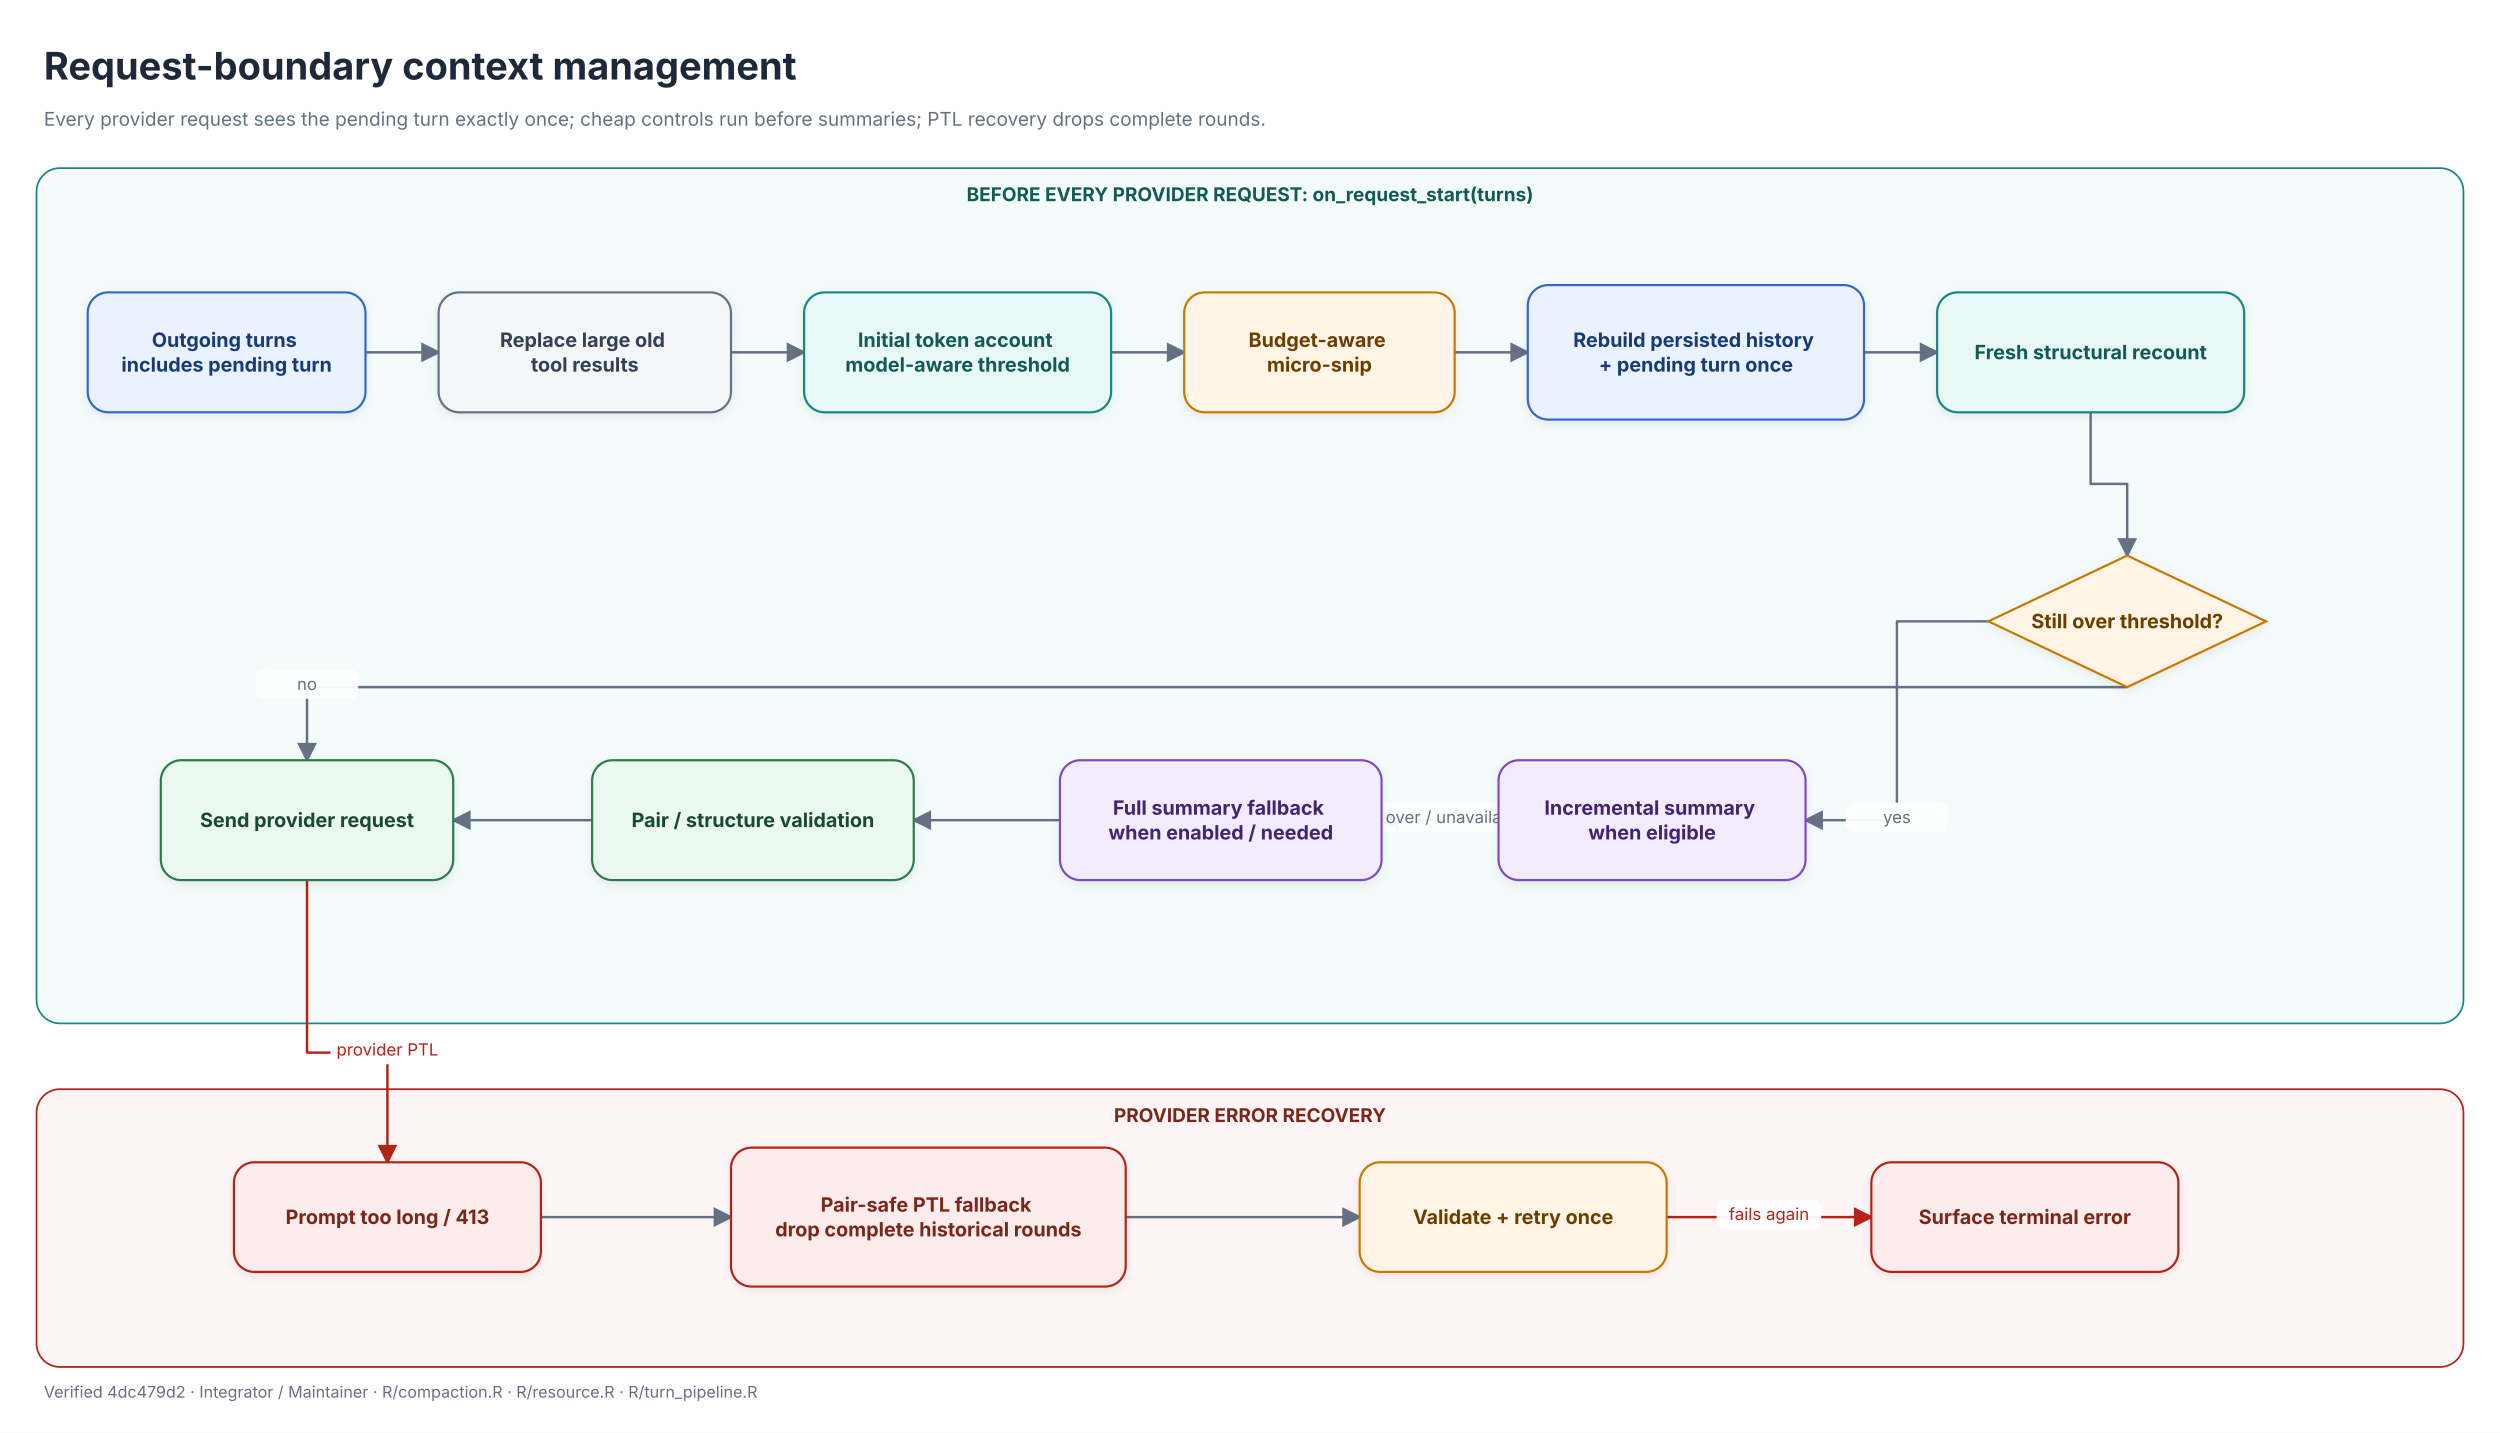
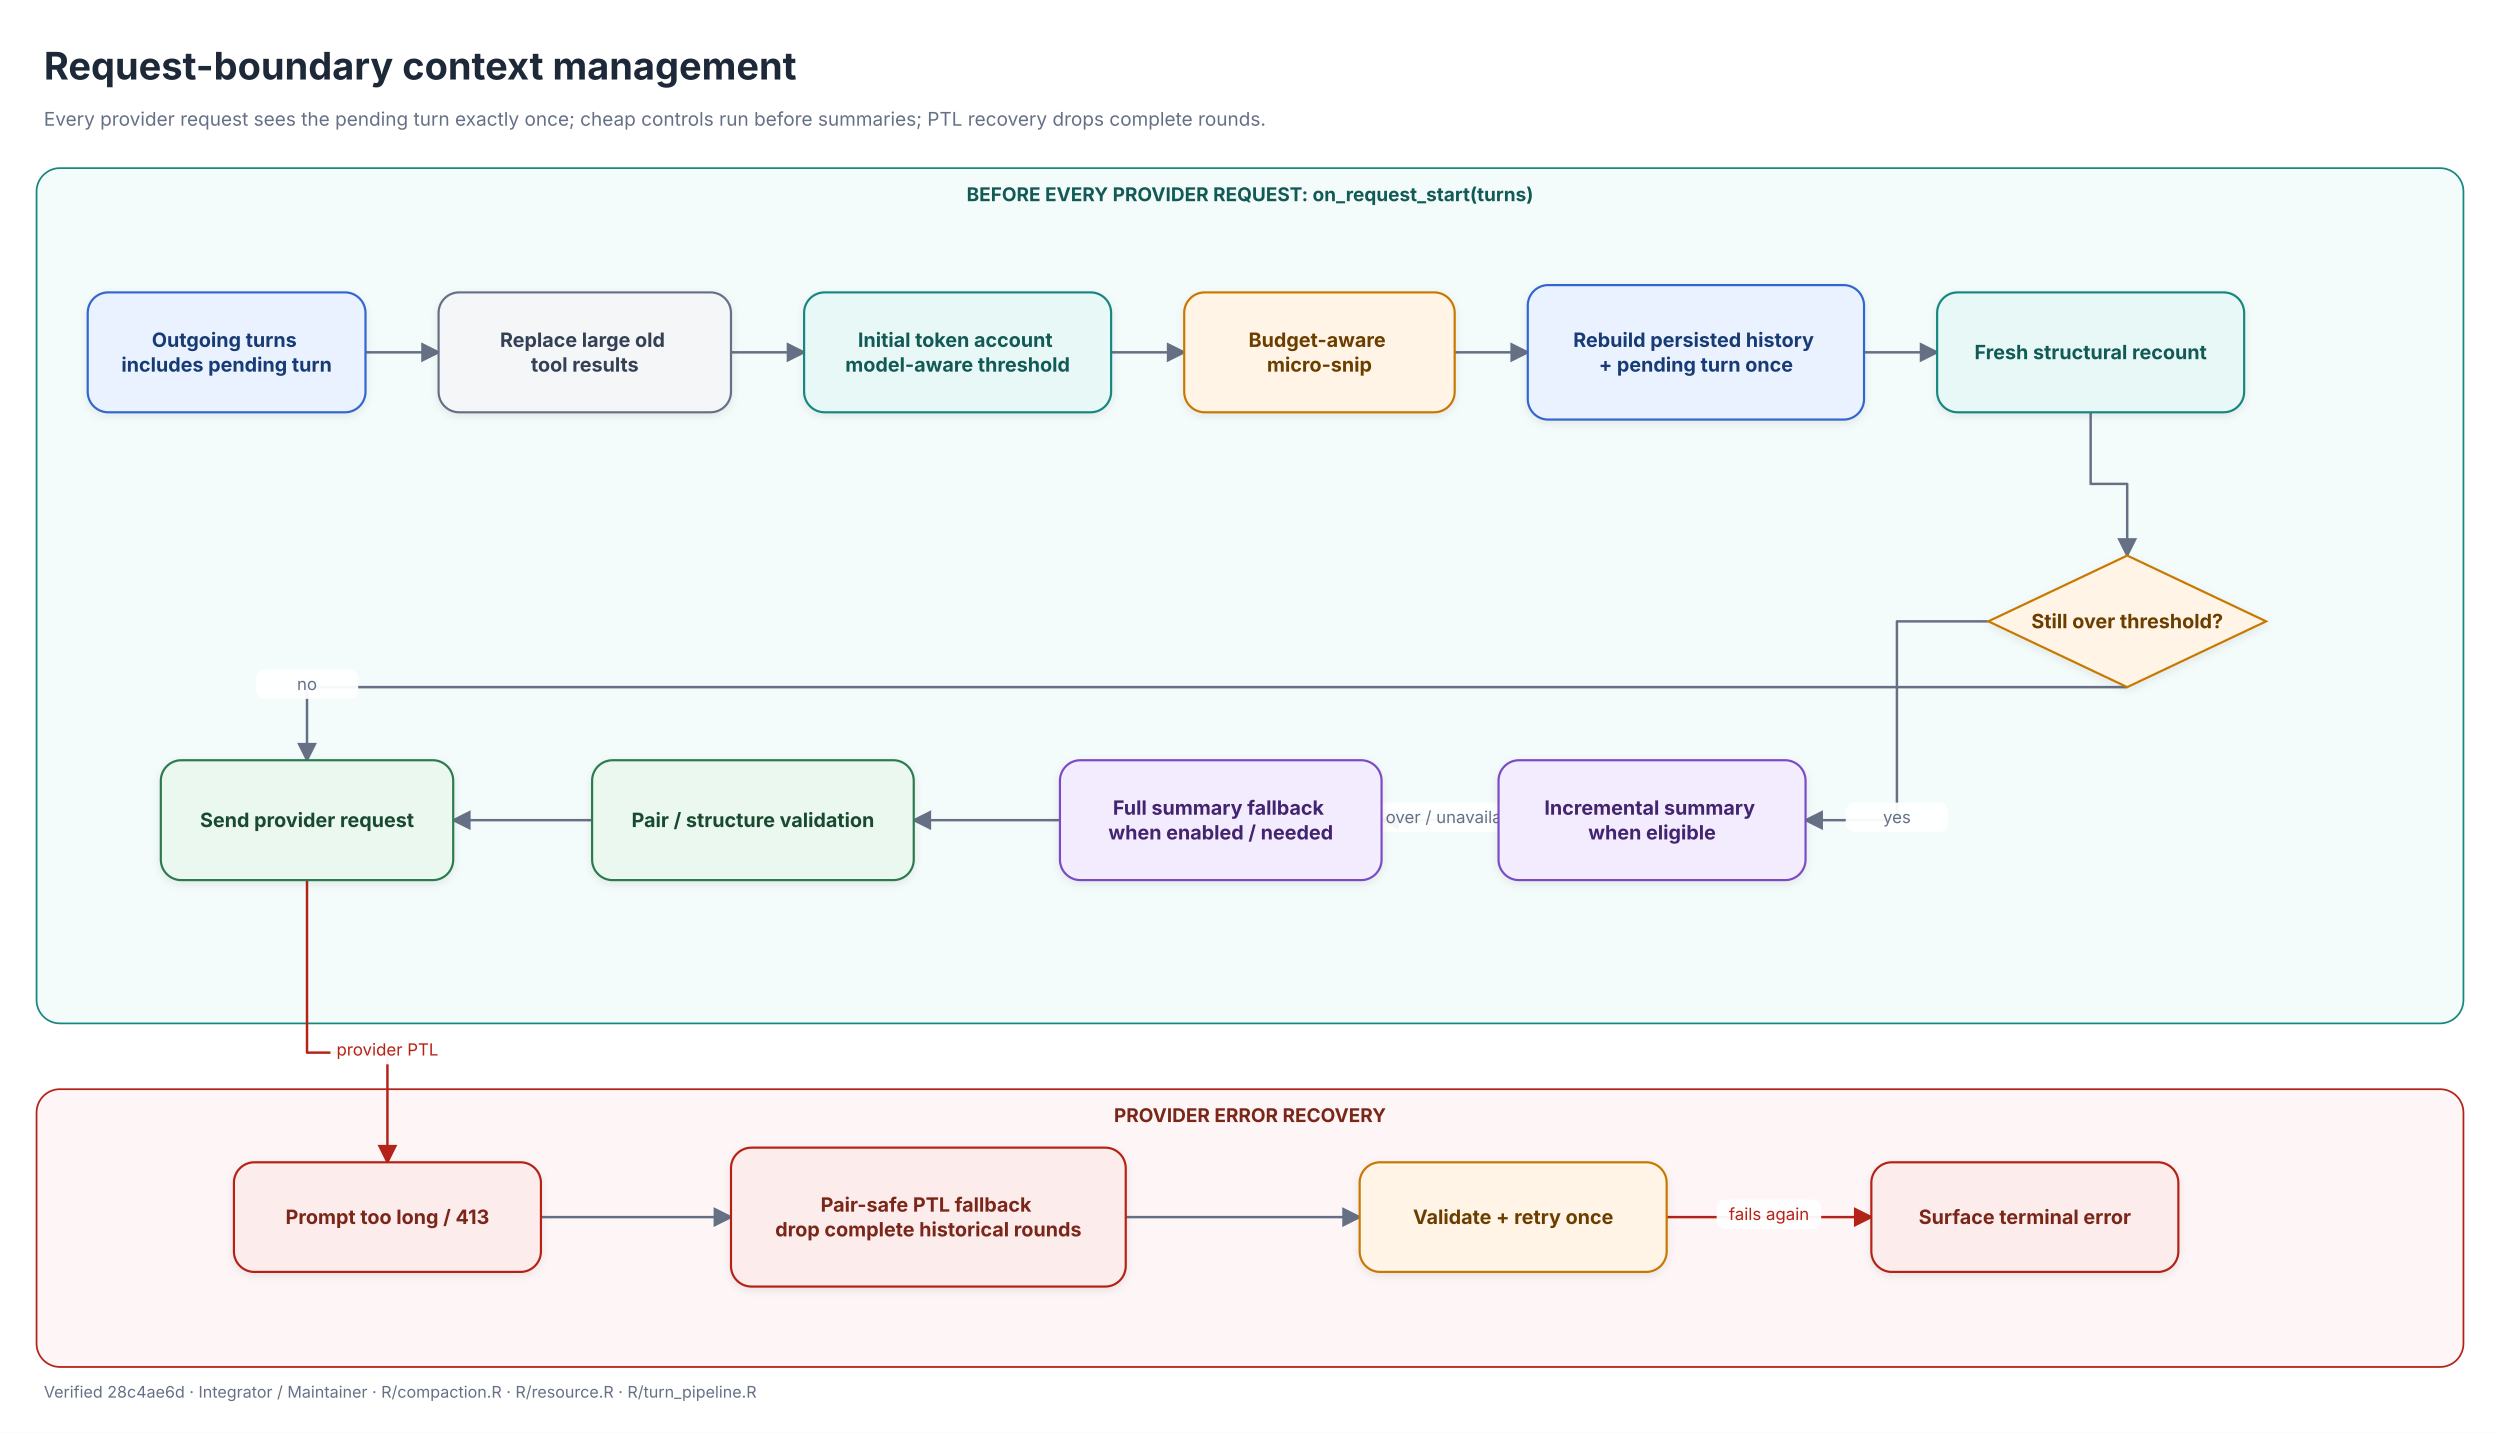
<svg xmlns="http://www.w3.org/2000/svg" width="1710" height="980" viewBox="0 0 1710 980" role="img" aria-labelledby="title desc">
  <defs>
    <marker id="arrow" markerWidth="8" markerHeight="8" refX="7" refY="4" orient="auto" markerUnits="strokeWidth">
      <path d="M0,0 L8,4 L0,8 z" fill="context-stroke" />
    </marker>
    <filter id="shadow" x="-10%" y="-10%" width="120%" height="130%">
      <feDropShadow dx="0" dy="2" stdDeviation="3" flood-color="#101828" flood-opacity="0.08" />
    </filter>
  </defs>
  <rect width="100%" height="100%" fill="#FFFFFF" />
  <rect x="25.0" y="115.0" width="1660.0" height="585.0" rx="16" fill="#E8F8F7" fill-opacity="0.45" stroke="#17877F" stroke-width="1.2" />
  <text x="855.0" y="137.6" text-anchor="middle" fill="#125A55" font-family="Inter,Arial,sans-serif" font-size="13" font-weight="700">
    <tspan x="855.0" dy="0.0">BEFORE EVERY PROVIDER REQUEST: on_request_start(turns)</tspan>
  </text>
  <rect x="25.0" y="745.0" width="1660.0" height="190.0" rx="16" fill="#FDECEC" fill-opacity="0.45" stroke="#B42318" stroke-width="1.2" />
  <text x="855.0" y="767.5" text-anchor="middle" fill="#7A271A" font-family="Inter,Arial,sans-serif" font-size="13" font-weight="700">
    <tspan x="855.0" dy="0.0">PROVIDER ERROR RECOVERY</tspan>
  </text>
  <path d="M 250.0 241.0 L 275.0 241.0 L 275.0 241.0 L 300.0 241.0" fill="none" stroke="#667085" stroke-width="1.7" stroke-linejoin="round" marker-end="url(#arrow)" />
  <path d="M 500.0 241.0 L 525.0 241.0 L 525.0 241.0 L 550.0 241.0" fill="none" stroke="#667085" stroke-width="1.7" stroke-linejoin="round" marker-end="url(#arrow)" />
  <path d="M 760.0 241.0 L 785.0 241.0 L 785.0 241.0 L 810.0 241.0" fill="none" stroke="#667085" stroke-width="1.7" stroke-linejoin="round" marker-end="url(#arrow)" />
  <path d="M 995.0 241.0 L 1020.0 241.0 L 1020.0 241.0 L 1045.0 241.0" fill="none" stroke="#667085" stroke-width="1.7" stroke-linejoin="round" marker-end="url(#arrow)" />
  <path d="M 1275.0 241.0 L 1300.0 241.0 L 1300.0 241.0 L 1325.0 241.0" fill="none" stroke="#667085" stroke-width="1.7" stroke-linejoin="round" marker-end="url(#arrow)" />
  <path d="M 1430.0 282.0 L 1430.0 331.0 L 1455.0 331.0 L 1455.0 380.0" fill="none" stroke="#667085" stroke-width="1.7" stroke-linejoin="round" marker-end="url(#arrow)" />
  <path d="M 1455.0 470.0 L 1455.0 470.0 L 210.0 470.0 L 210.0 520.0" fill="none" stroke="#667085" stroke-width="1.7" stroke-linejoin="round" marker-end="url(#arrow)" />
  <rect x="175.0" y="458.0" width="70.0" height="20" rx="6" fill="#FFFFFF" fill-opacity="0.94" />
  <text x="210.0" y="472.0" text-anchor="middle" fill="#667085" font-family="Inter,Arial,sans-serif" font-size="11.5">no</text>
  <path d="M 1360.0 425.0 L 1297.5 425.0 L 1297.5 561.0 L 1235.0 561.0" fill="none" stroke="#667085" stroke-width="1.7" stroke-linejoin="round" marker-end="url(#arrow)" />
  <rect x="1262.5" y="549.0" width="70.0" height="20" rx="6" fill="#FFFFFF" fill-opacity="0.94" />
  <text x="1297.5" y="563.0" text-anchor="middle" fill="#667085" font-family="Inter,Arial,sans-serif" font-size="11.5">yes</text>
  <path d="M 1025.0 561.0 L 985.0 561.0 L 985.0 561.0 L 945.0 561.0" fill="none" stroke="#667085" stroke-width="1.7" stroke-linejoin="round" marker-end="url(#arrow)" />
  <rect x="907.0" y="549.0" width="156.0" height="20" rx="6" fill="#FFFFFF" fill-opacity="0.94" />
  <text x="985.0" y="563.0" text-anchor="middle" fill="#667085" font-family="Inter,Arial,sans-serif" font-size="11.5">still over / unavailable</text>
  <path d="M 725.0 561.0 L 675.0 561.0 L 675.0 561.0 L 625.0 561.0" fill="none" stroke="#667085" stroke-width="1.7" stroke-linejoin="round" marker-end="url(#arrow)" />
  <path d="M 405.0 561.0 L 357.5 561.0 L 357.5 561.0 L 310.0 561.0" fill="none" stroke="#667085" stroke-width="1.7" stroke-linejoin="round" marker-end="url(#arrow)" />
  <path d="M 210.0 602.0 L 210.0 720.0 L 265.0 720.0 L 265.0 795.0" fill="none" stroke="#B42318" stroke-width="1.7" stroke-linejoin="round" marker-end="url(#arrow)" />
  <rect x="226.0" y="708.0" width="78.0" height="20" rx="6" fill="#FFFFFF" fill-opacity="0.94" />
  <text x="265.0" y="722.0" text-anchor="middle" fill="#B42318" font-family="Inter,Arial,sans-serif" font-size="11.5">provider PTL</text>
  <path d="M 370.0 832.5 L 435.0 832.5 L 435.0 832.5 L 500.0 832.5" fill="none" stroke="#667085" stroke-width="1.7" stroke-linejoin="round" marker-end="url(#arrow)" />
  <path d="M 770.0 832.5 L 850.0 832.5 L 850.0 832.5 L 930.0 832.5" fill="none" stroke="#667085" stroke-width="1.7" stroke-linejoin="round" marker-end="url(#arrow)" />
  <path d="M 1140.0 832.5 L 1210.0 832.5 L 1210.0 832.5 L 1280.0 832.5" fill="none" stroke="#B42318" stroke-width="1.7" stroke-linejoin="round" marker-end="url(#arrow)" />
  <rect x="1174.2" y="820.5" width="71.5" height="20" rx="6" fill="#FFFFFF" fill-opacity="0.94" />
  <text x="1210.0" y="834.5" text-anchor="middle" fill="#B42318" font-family="Inter,Arial,sans-serif" font-size="11.5">fails again</text>
  <text x="30.0" y="54.4" text-anchor="start" fill="#1D2939" font-family="Inter,Arial,sans-serif" font-size="26" font-weight="700">Request-boundary context management</text>
  <text x="30.0" y="86.0" text-anchor="start" fill="#667085" font-family="Inter,Arial,sans-serif" font-size="13" font-weight="400">Every provider request sees the pending turn exactly once; cheap controls run before summaries; PTL recovery drops complete rounds.</text>
  <rect x="60.0" y="200.0" width="190.0" height="82.0" rx="14" fill="#EAF2FF" stroke="#3266CC" stroke-width="1.5" filter="url(#shadow)" />
  <text x="155.0" y="237.3" text-anchor="middle" fill="#173B75" font-family="Inter,Arial,sans-serif" font-size="13.5" font-weight="700">
    <tspan x="155.0" dy="0.0">Outgoing turns</tspan>
    <tspan x="155.0" dy="16.9">includes pending turn</tspan>
  </text>
  <rect x="300.0" y="200.0" width="200.0" height="82.0" rx="14" fill="#F4F6F8" stroke="#667085" stroke-width="1.5" filter="url(#shadow)" />
  <text x="400.0" y="237.3" text-anchor="middle" fill="#344054" font-family="Inter,Arial,sans-serif" font-size="13.5" font-weight="700">
    <tspan x="400.0" dy="0.0">Replace large old</tspan>
    <tspan x="400.0" dy="16.9">tool results</tspan>
  </text>
  <rect x="550.0" y="200.0" width="210.0" height="82.0" rx="14" fill="#E8F8F7" stroke="#17877F" stroke-width="1.5" filter="url(#shadow)" />
  <text x="655.0" y="237.3" text-anchor="middle" fill="#125A55" font-family="Inter,Arial,sans-serif" font-size="13.5" font-weight="700">
    <tspan x="655.0" dy="0.0">Initial token account</tspan>
    <tspan x="655.0" dy="16.9">model-aware threshold</tspan>
  </text>
  <rect x="810.0" y="200.0" width="185.0" height="82.0" rx="14" fill="#FFF4E5" stroke="#C77800" stroke-width="1.5" filter="url(#shadow)" />
  <text x="902.5" y="237.3" text-anchor="middle" fill="#6B3E00" font-family="Inter,Arial,sans-serif" font-size="13.5" font-weight="700">
    <tspan x="902.5" dy="0.0">Budget-aware</tspan>
    <tspan x="902.5" dy="16.9">micro-snip</tspan>
  </text>
  <rect x="1045.0" y="195.0" width="230.0" height="92.0" rx="14" fill="#EAF2FF" stroke="#3266CC" stroke-width="1.5" filter="url(#shadow)" />
  <text x="1160.0" y="237.3" text-anchor="middle" fill="#173B75" font-family="Inter,Arial,sans-serif" font-size="13.5" font-weight="700">
    <tspan x="1160.0" dy="0.0">Rebuild persisted history</tspan>
    <tspan x="1160.0" dy="16.9">+ pending turn once</tspan>
  </text>
  <rect x="1325.0" y="200.0" width="210.0" height="82.0" rx="14" fill="#E8F8F7" stroke="#17877F" stroke-width="1.5" filter="url(#shadow)" />
  <text x="1430.0" y="245.7" text-anchor="middle" fill="#125A55" font-family="Inter,Arial,sans-serif" font-size="13.5" font-weight="700">
    <tspan x="1430.0" dy="0.0">Fresh structural recount</tspan>
  </text>
  <polygon points="1455.0,380.0 1550.0,425.0 1455.0,470.0 1360.0,425.0" fill="#FFF4E5" stroke="#C77800" stroke-width="1.5" filter="url(#shadow)" />
  <text x="1455.0" y="429.7" text-anchor="middle" fill="#6B3E00" font-family="Inter,Arial,sans-serif" font-size="13.5" font-weight="700">
    <tspan x="1455.0" dy="0.0">Still over threshold?</tspan>
  </text>
  <rect x="1025.0" y="520.0" width="210.0" height="82.0" rx="14" fill="#F3ECFF" stroke="#7A4CC2" stroke-width="1.5" filter="url(#shadow)" />
  <text x="1130.0" y="557.3" text-anchor="middle" fill="#43256F" font-family="Inter,Arial,sans-serif" font-size="13.5" font-weight="700">
    <tspan x="1130.0" dy="0.0">Incremental summary</tspan>
    <tspan x="1130.0" dy="16.9">when eligible</tspan>
  </text>
  <rect x="725.0" y="520.0" width="220.0" height="82.0" rx="14" fill="#F3ECFF" stroke="#7A4CC2" stroke-width="1.5" filter="url(#shadow)" />
  <text x="835.0" y="557.3" text-anchor="middle" fill="#43256F" font-family="Inter,Arial,sans-serif" font-size="13.5" font-weight="700">
    <tspan x="835.0" dy="0.0">Full summary fallback</tspan>
    <tspan x="835.0" dy="16.9">when enabled / needed</tspan>
  </text>
  <rect x="405.0" y="520.0" width="220.0" height="82.0" rx="14" fill="#EAF8F0" stroke="#2D7A50" stroke-width="1.5" filter="url(#shadow)" />
  <text x="515.0" y="565.7" text-anchor="middle" fill="#194A30" font-family="Inter,Arial,sans-serif" font-size="13.5" font-weight="700">
    <tspan x="515.0" dy="0.0">Pair / structure validation</tspan>
  </text>
  <rect x="110.0" y="520.0" width="200.0" height="82.0" rx="14" fill="#EAF8F0" stroke="#2D7A50" stroke-width="1.5" filter="url(#shadow)" />
  <text x="210.0" y="565.7" text-anchor="middle" fill="#194A30" font-family="Inter,Arial,sans-serif" font-size="13.5" font-weight="700">
    <tspan x="210.0" dy="0.0">Send provider request</tspan>
  </text>
  <rect x="160.0" y="795.0" width="210.0" height="75.0" rx="14" fill="#FDECEC" stroke="#B42318" stroke-width="1.5" filter="url(#shadow)" />
  <text x="265.0" y="837.2" text-anchor="middle" fill="#7A271A" font-family="Inter,Arial,sans-serif" font-size="13.5" font-weight="700">
    <tspan x="265.0" dy="0.0">Prompt too long / 413</tspan>
  </text>
  <rect x="500.0" y="785.0" width="270.0" height="95.0" rx="14" fill="#FDECEC" stroke="#B42318" stroke-width="1.5" filter="url(#shadow)" />
  <text x="635.0" y="828.8" text-anchor="middle" fill="#7A271A" font-family="Inter,Arial,sans-serif" font-size="13.5" font-weight="700">
    <tspan x="635.0" dy="0.0">Pair-safe PTL fallback</tspan>
    <tspan x="635.0" dy="16.9">drop complete historical rounds</tspan>
  </text>
  <rect x="930.0" y="795.0" width="210.0" height="75.0" rx="14" fill="#FFF4E5" stroke="#C77800" stroke-width="1.5" filter="url(#shadow)" />
  <text x="1035.0" y="837.2" text-anchor="middle" fill="#6B3E00" font-family="Inter,Arial,sans-serif" font-size="13.5" font-weight="700">
    <tspan x="1035.0" dy="0.0">Validate + retry once</tspan>
  </text>
  <rect x="1280.0" y="795.0" width="210.0" height="75.0" rx="14" fill="#FDECEC" stroke="#B42318" stroke-width="1.5" filter="url(#shadow)" />
  <text x="1385.0" y="837.2" text-anchor="middle" fill="#7A271A" font-family="Inter,Arial,sans-serif" font-size="13.5" font-weight="700">
    <tspan x="1385.0" dy="0.0">Surface terminal error</tspan>
  </text>
-   <text x="30" y="956" fill="#667085" font-family="Inter,Arial,sans-serif" font-size="11">Verified 4dc479d2 · Integrator / Maintainer · R/compaction.R · R/resource.R · R/turn_pipeline.R</text>
+   <text x="30" y="956" fill="#667085" font-family="Inter,Arial,sans-serif" font-size="11">Verified 28c4ae6d · Integrator / Maintainer · R/compaction.R · R/resource.R · R/turn_pipeline.R</text>
</svg>
